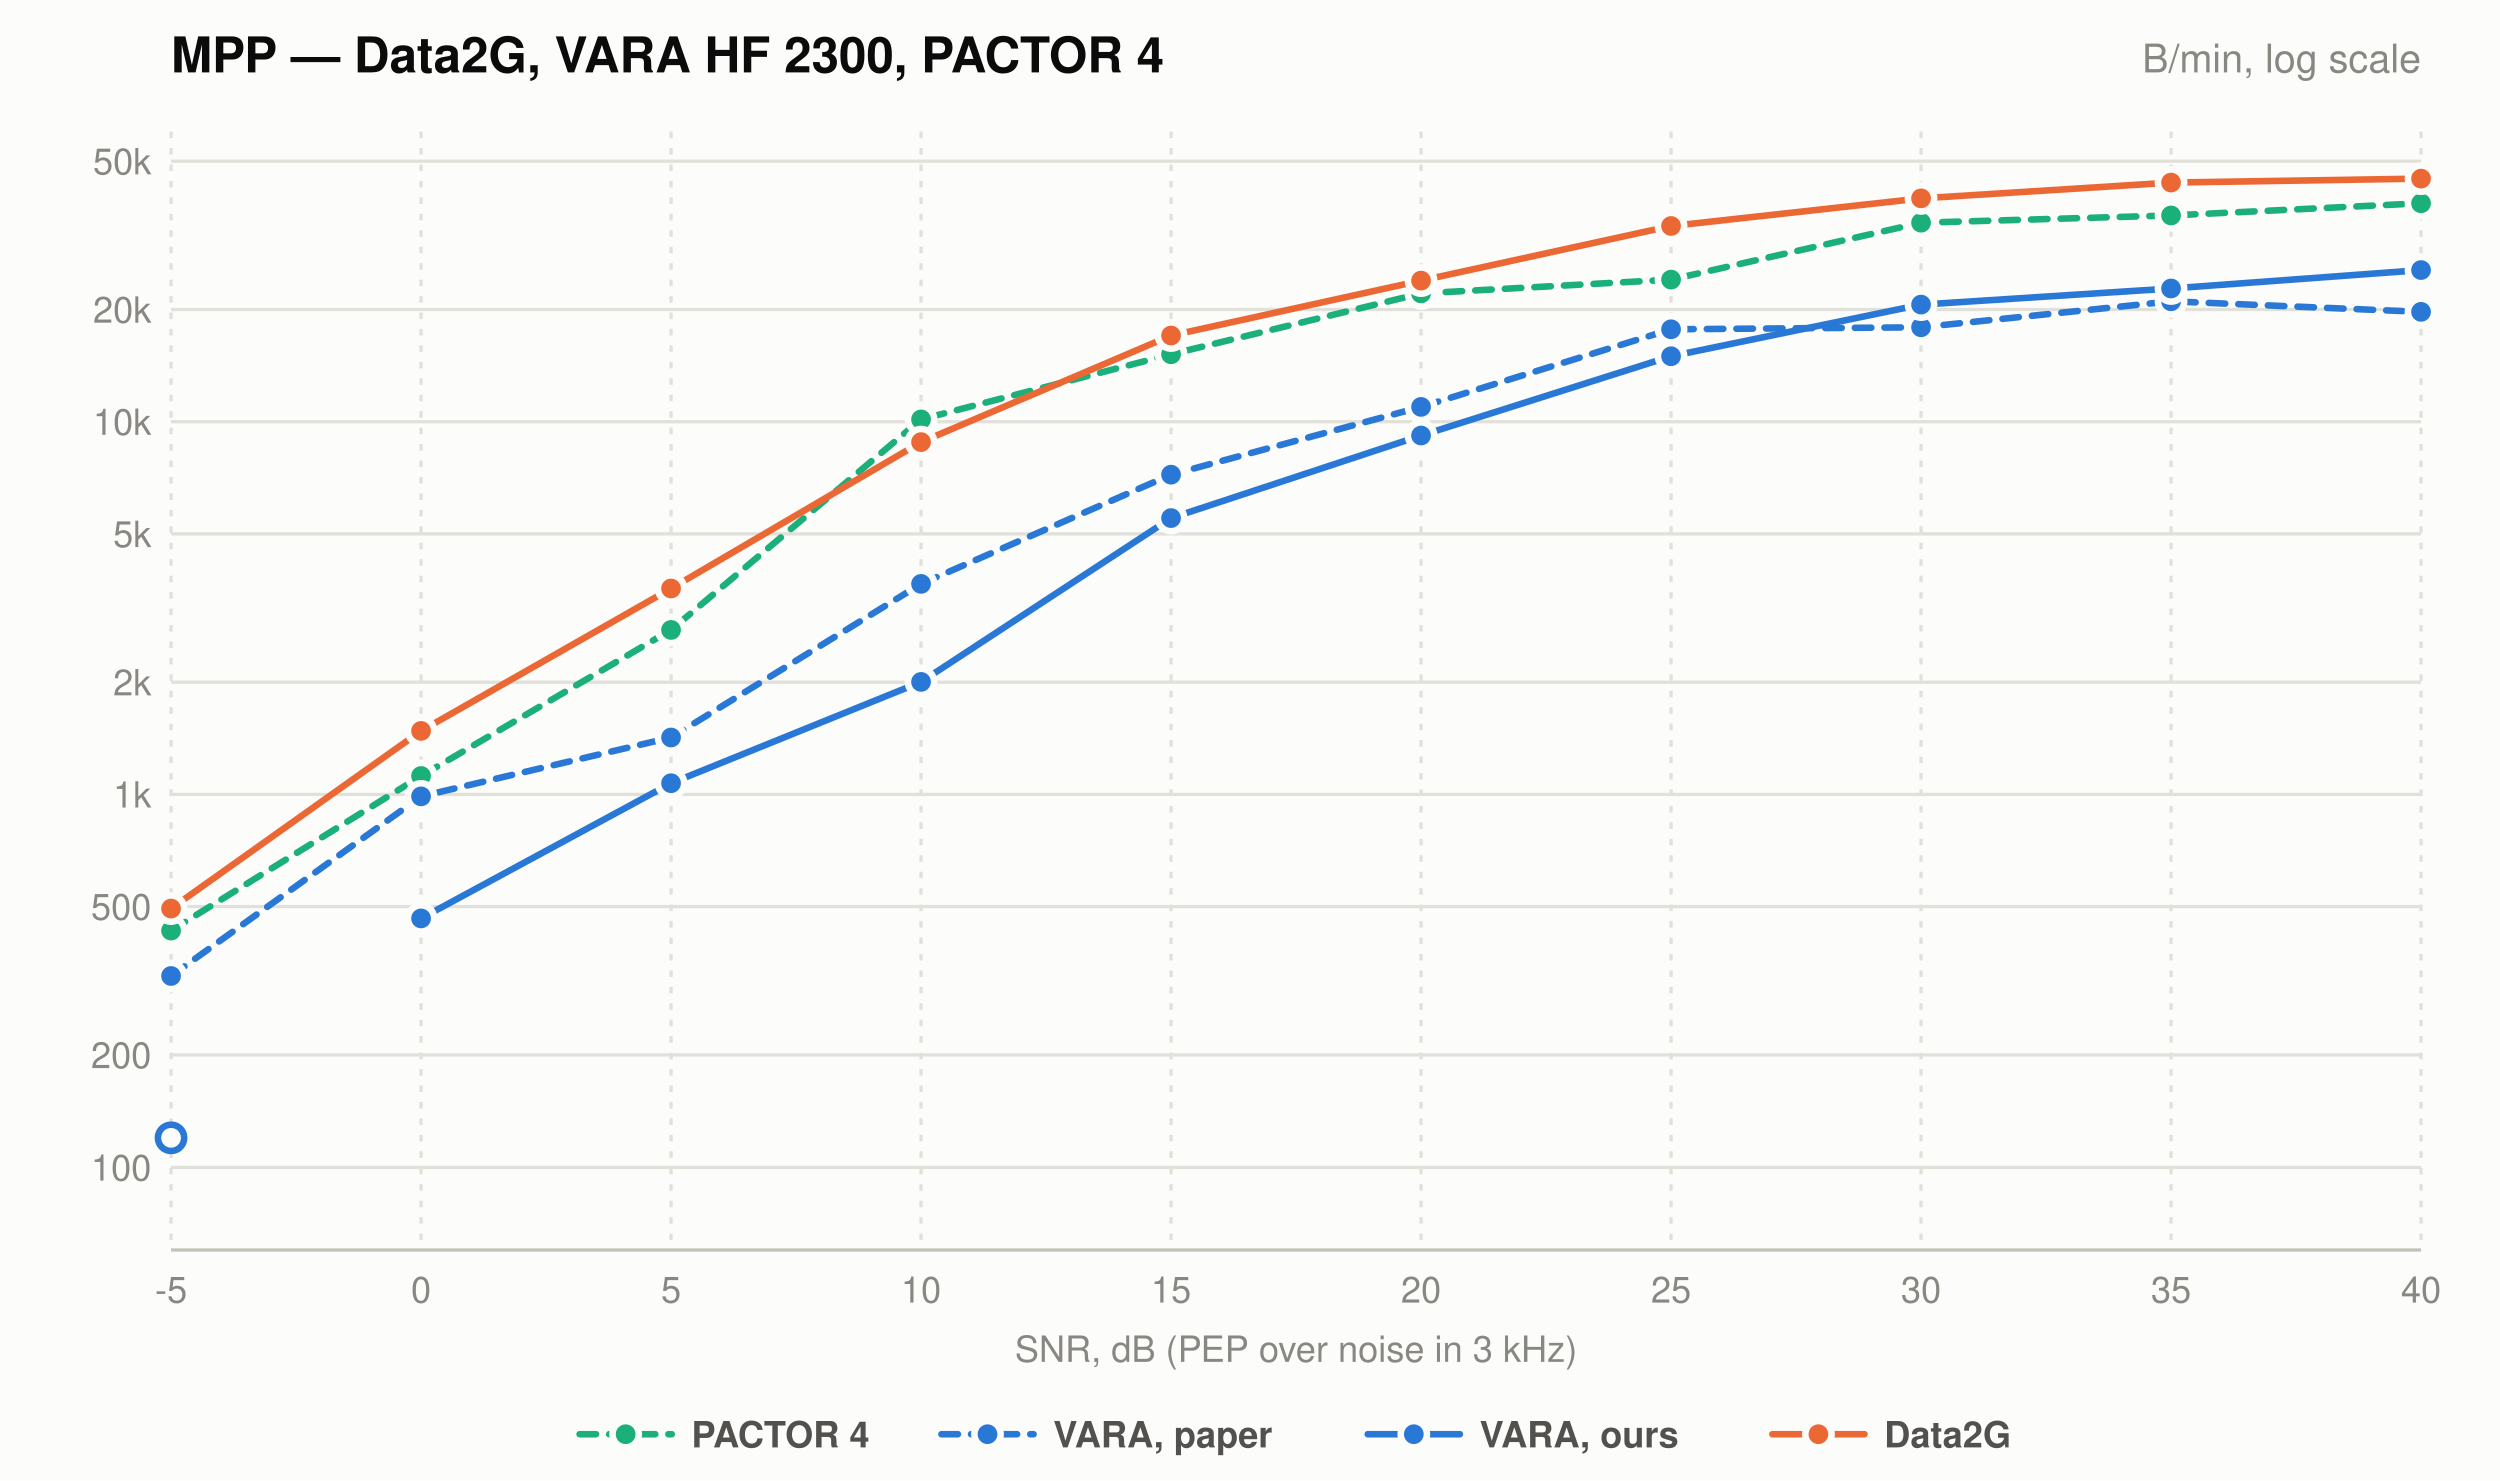
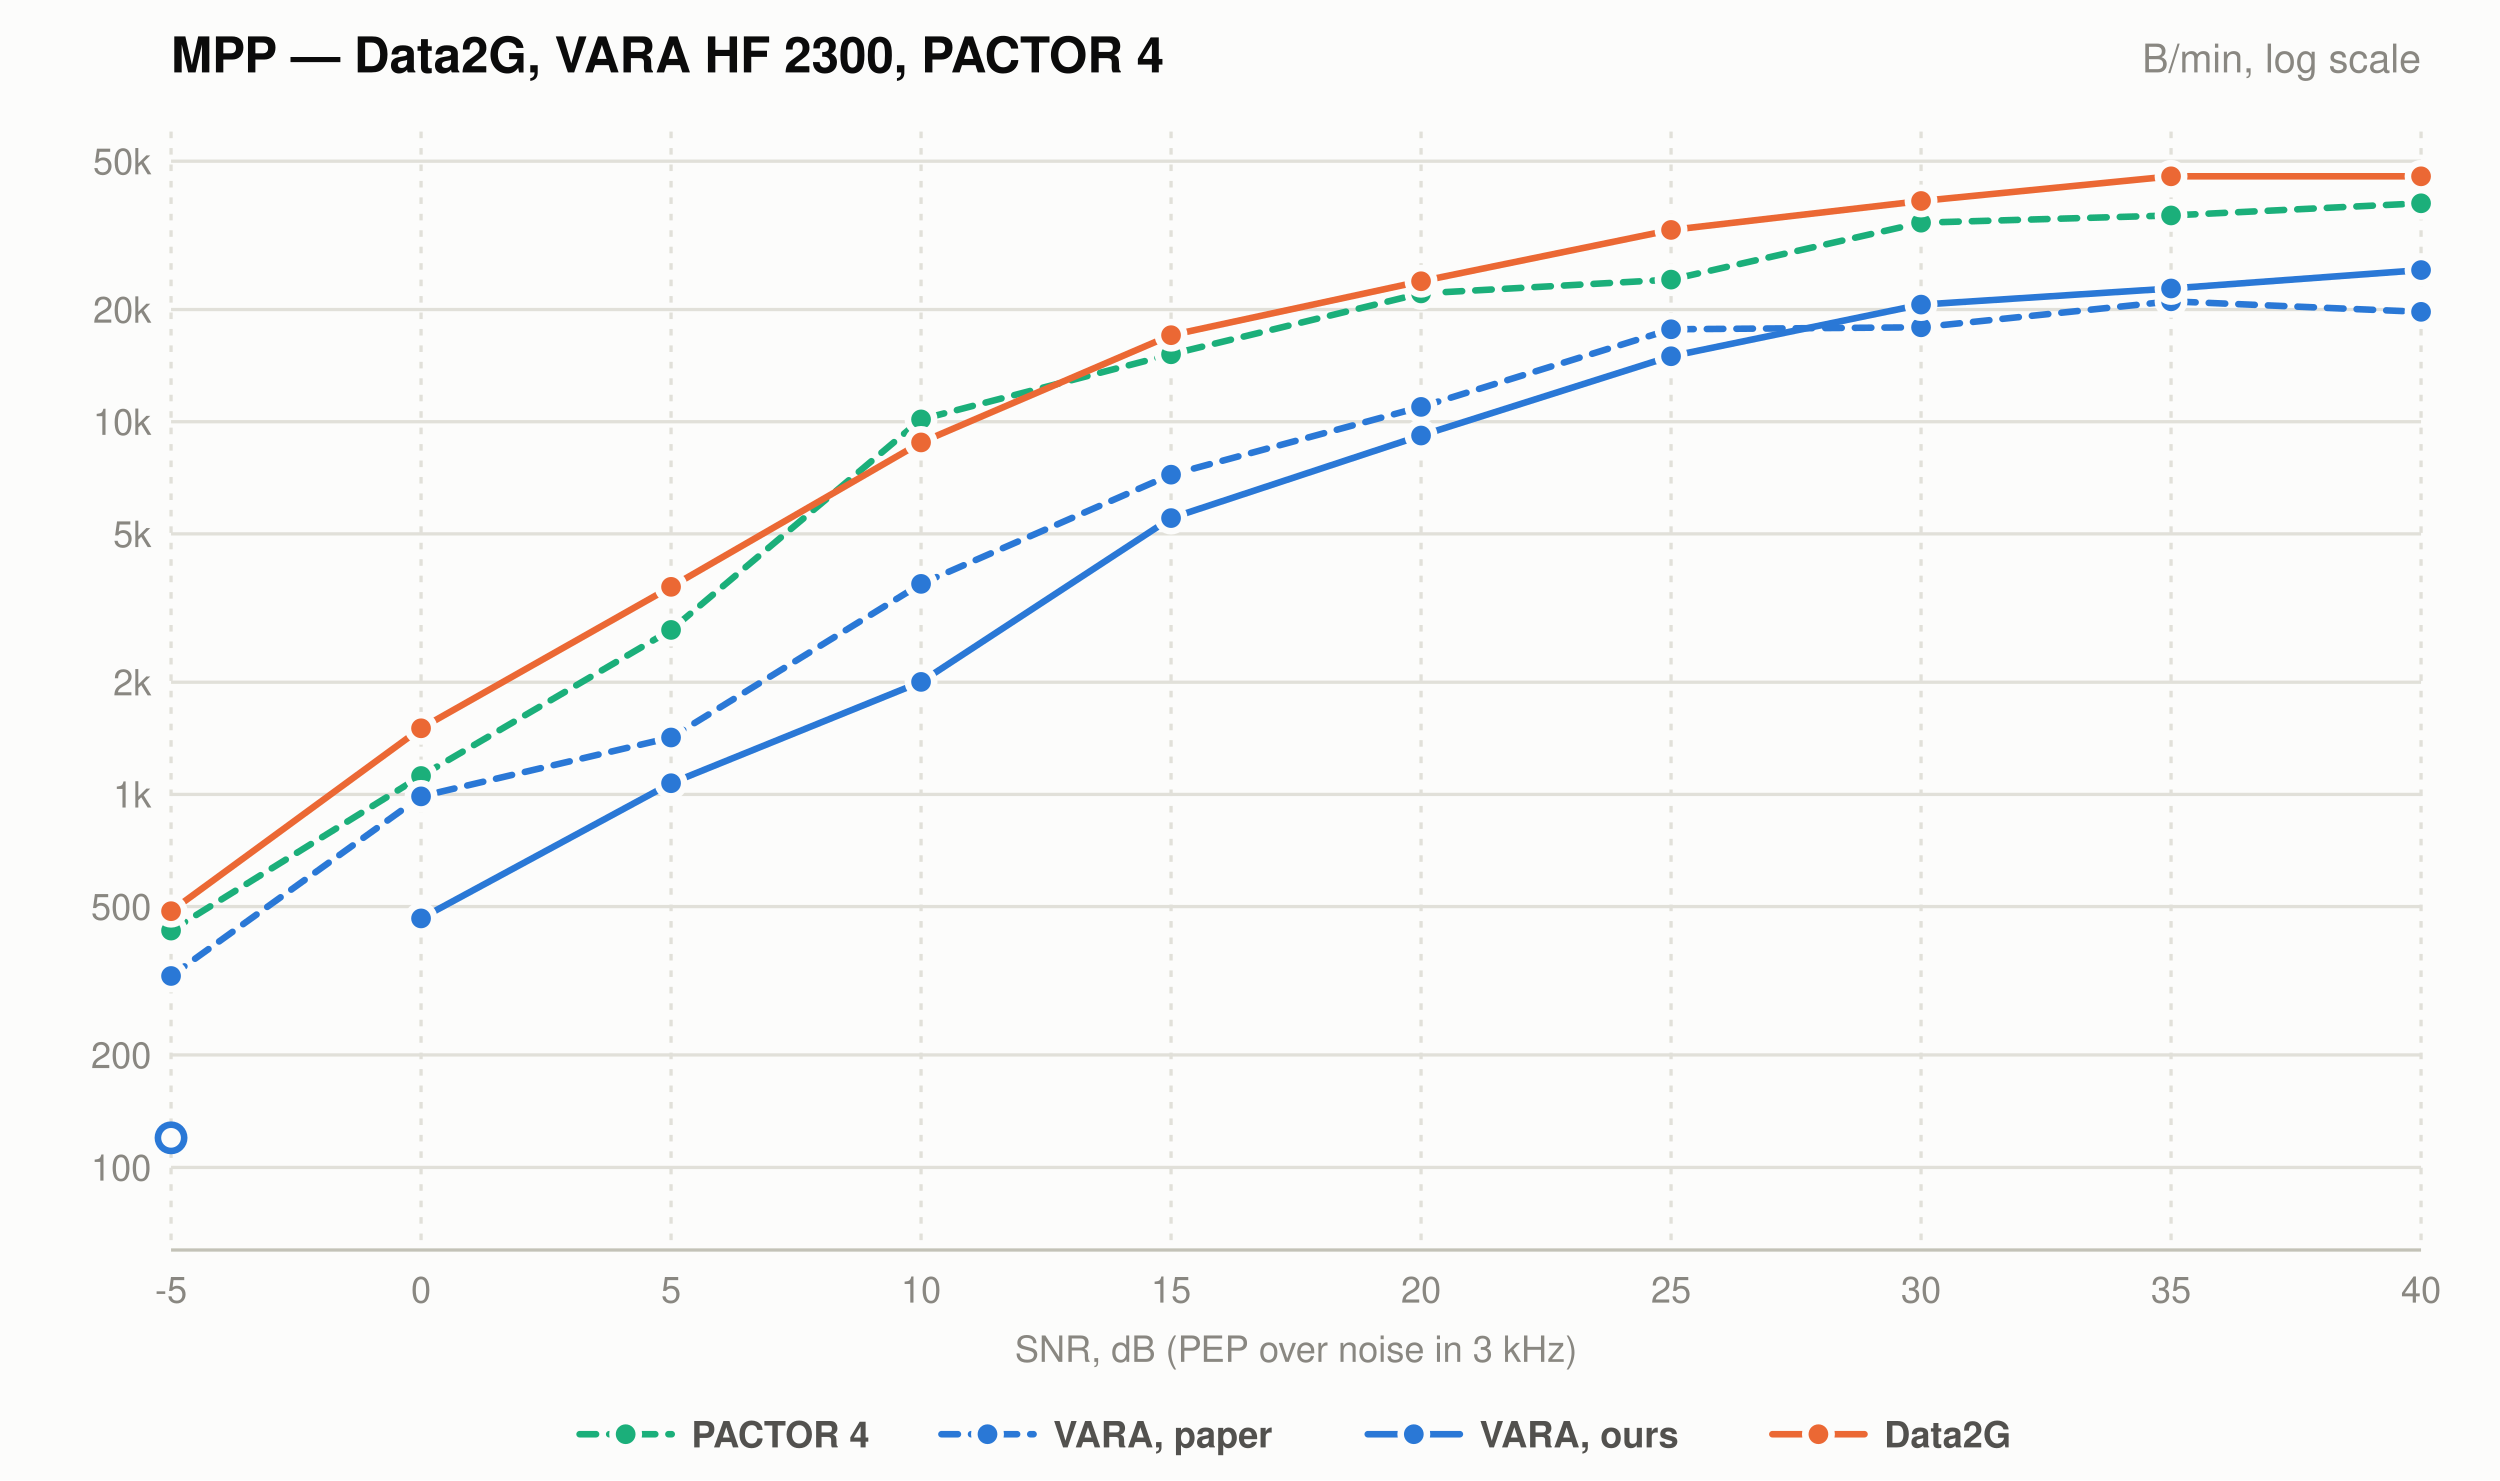
<svg xmlns="http://www.w3.org/2000/svg" viewBox="0 0 760 450" width="760" height="450" font-family="-apple-system, BlinkMacSystemFont, 'Segoe UI', Helvetica, Arial, sans-serif">
  <rect width="760" height="450" fill="#fcfcfb" />
  <text x="52" y="22" font-size="15" font-weight="600" fill="#0b0b0b">MPP — Data2G, VARA HF 2300, PACTOR 4</text>
  <text x="736" y="22" font-size="12" fill="#898781" text-anchor="end">B/min, log scale</text>
  <line x1="52" x2="736" y1="354.9" y2="354.9" stroke="#e1e0d9" />
  <text x="46" y="358.9" font-size="11" fill="#898781" text-anchor="end">100</text>
  <line x1="52" x2="736" y1="320.7" y2="320.7" stroke="#e1e0d9" />
  <text x="46" y="324.7" font-size="11" fill="#898781" text-anchor="end">200</text>
  <line x1="52" x2="736" y1="275.6" y2="275.6" stroke="#e1e0d9" />
  <text x="46" y="279.6" font-size="11" fill="#898781" text-anchor="end">500</text>
  <line x1="52" x2="736" y1="241.5" y2="241.5" stroke="#e1e0d9" />
  <text x="46" y="245.5" font-size="11" fill="#898781" text-anchor="end">1k</text>
  <line x1="52" x2="736" y1="207.4" y2="207.4" stroke="#e1e0d9" />
  <text x="46" y="211.4" font-size="11" fill="#898781" text-anchor="end">2k</text>
  <line x1="52" x2="736" y1="162.3" y2="162.3" stroke="#e1e0d9" />
  <text x="46" y="166.3" font-size="11" fill="#898781" text-anchor="end">5k</text>
  <line x1="52" x2="736" y1="128.2" y2="128.2" stroke="#e1e0d9" />
  <text x="46" y="132.2" font-size="11" fill="#898781" text-anchor="end">10k</text>
  <line x1="52" x2="736" y1="94.1" y2="94.1" stroke="#e1e0d9" />
  <text x="46" y="98.1" font-size="11" fill="#898781" text-anchor="end">20k</text>
  <line x1="52" x2="736" y1="49.0" y2="49.0" stroke="#e1e0d9" />
  <text x="46" y="53.0" font-size="11" fill="#898781" text-anchor="end">50k</text>
  <line x1="52.0" x2="52.0" y1="40" y2="380" stroke="#e1e0d9" stroke-dasharray="2 3" />
  <text x="52.0" y="396" font-size="11" fill="#898781" text-anchor="middle">-5</text>
  <line x1="128.0" x2="128.0" y1="40" y2="380" stroke="#e1e0d9" stroke-dasharray="2 3" />
  <text x="128.0" y="396" font-size="11" fill="#898781" text-anchor="middle">0</text>
  <line x1="204.0" x2="204.0" y1="40" y2="380" stroke="#e1e0d9" stroke-dasharray="2 3" />
  <text x="204.0" y="396" font-size="11" fill="#898781" text-anchor="middle">5</text>
  <line x1="280.0" x2="280.0" y1="40" y2="380" stroke="#e1e0d9" stroke-dasharray="2 3" />
  <text x="280.0" y="396" font-size="11" fill="#898781" text-anchor="middle">10</text>
  <line x1="356.0" x2="356.0" y1="40" y2="380" stroke="#e1e0d9" stroke-dasharray="2 3" />
  <text x="356.0" y="396" font-size="11" fill="#898781" text-anchor="middle">15</text>
  <line x1="432.0" x2="432.0" y1="40" y2="380" stroke="#e1e0d9" stroke-dasharray="2 3" />
  <text x="432.0" y="396" font-size="11" fill="#898781" text-anchor="middle">20</text>
  <line x1="508.0" x2="508.0" y1="40" y2="380" stroke="#e1e0d9" stroke-dasharray="2 3" />
  <text x="508.0" y="396" font-size="11" fill="#898781" text-anchor="middle">25</text>
  <line x1="584.0" x2="584.0" y1="40" y2="380" stroke="#e1e0d9" stroke-dasharray="2 3" />
  <text x="584.0" y="396" font-size="11" fill="#898781" text-anchor="middle">30</text>
  <line x1="660.0" x2="660.0" y1="40" y2="380" stroke="#e1e0d9" stroke-dasharray="2 3" />
  <text x="660.0" y="396" font-size="11" fill="#898781" text-anchor="middle">35</text>
  <line x1="736.0" x2="736.0" y1="40" y2="380" stroke="#e1e0d9" stroke-dasharray="2 3" />
  <text x="736.0" y="396" font-size="11" fill="#898781" text-anchor="middle">40</text>
  <line x1="52" x2="736" y1="380" y2="380" stroke="#c3c2b7" />
  <text x="394.0" y="414" font-size="11" fill="#898781" text-anchor="middle">SNR, dB (PEP over noise in 3 kHz)</text>
  <path d="M52.0,282.9L128.0,235.9L204.0,191.5L280.0,127.5L356.0,107.7L432.0,89.2L508.0,85.0L584.0,67.7L660.0,65.5L736.0,61.8" fill="none" stroke="#1baf7a" stroke-width="2" stroke-linejoin="round" stroke-linecap="round" stroke-dasharray="5 4" />
  <circle cx="52.0" cy="282.9" r="4" fill="#1baf7a" stroke="#fcfcfb" stroke-width="2" />
  <circle cx="128.0" cy="235.9" r="4" fill="#1baf7a" stroke="#fcfcfb" stroke-width="2" />
  <circle cx="204.0" cy="191.5" r="4" fill="#1baf7a" stroke="#fcfcfb" stroke-width="2" />
  <circle cx="280.0" cy="127.5" r="4" fill="#1baf7a" stroke="#fcfcfb" stroke-width="2" />
  <circle cx="356.0" cy="107.7" r="4" fill="#1baf7a" stroke="#fcfcfb" stroke-width="2" />
  <circle cx="432.0" cy="89.2" r="4" fill="#1baf7a" stroke="#fcfcfb" stroke-width="2" />
  <circle cx="508.0" cy="85.0" r="4" fill="#1baf7a" stroke="#fcfcfb" stroke-width="2" />
  <circle cx="584.0" cy="67.7" r="4" fill="#1baf7a" stroke="#fcfcfb" stroke-width="2" />
  <circle cx="660.0" cy="65.5" r="4" fill="#1baf7a" stroke="#fcfcfb" stroke-width="2" />
  <circle cx="736.0" cy="61.8" r="4" fill="#1baf7a" stroke="#fcfcfb" stroke-width="2" />
  <path d="M52.0,296.7L128.0,242.1L204.0,224.2L280.0,177.5L356.0,144.3L432.0,123.7L508.0,100.1L584.0,99.5L660.0,91.6L736.0,94.8" fill="none" stroke="#2a78d6" stroke-width="2" stroke-linejoin="round" stroke-linecap="round" stroke-dasharray="5 4" />
  <circle cx="52.0" cy="296.7" r="4" fill="#2a78d6" stroke="#fcfcfb" stroke-width="2" />
  <circle cx="128.0" cy="242.1" r="4" fill="#2a78d6" stroke="#fcfcfb" stroke-width="2" />
  <circle cx="204.0" cy="224.2" r="4" fill="#2a78d6" stroke="#fcfcfb" stroke-width="2" />
  <circle cx="280.0" cy="177.5" r="4" fill="#2a78d6" stroke="#fcfcfb" stroke-width="2" />
  <circle cx="356.0" cy="144.3" r="4" fill="#2a78d6" stroke="#fcfcfb" stroke-width="2" />
  <circle cx="432.0" cy="123.7" r="4" fill="#2a78d6" stroke="#fcfcfb" stroke-width="2" />
  <circle cx="508.0" cy="100.1" r="4" fill="#2a78d6" stroke="#fcfcfb" stroke-width="2" />
  <circle cx="584.0" cy="99.5" r="4" fill="#2a78d6" stroke="#fcfcfb" stroke-width="2" />
  <circle cx="660.0" cy="91.6" r="4" fill="#2a78d6" stroke="#fcfcfb" stroke-width="2" />
  <circle cx="736.0" cy="94.8" r="4" fill="#2a78d6" stroke="#fcfcfb" stroke-width="2" />
  <path d="M128.0,279.2L204.0,238.1L280.0,207.3L356.0,157.5L432.0,132.4L508.0,108.3L584.0,92.6L660.0,87.7L736.0,82.1" fill="none" stroke="#2a78d6" stroke-width="2" stroke-linejoin="round" stroke-linecap="round" />
  <circle cx="52.0" cy="345.9" r="4" fill="#fcfcfb" stroke="#2a78d6" stroke-width="2" />
  <circle cx="128.0" cy="279.2" r="4" fill="#2a78d6" stroke="#fcfcfb" stroke-width="2" />
  <circle cx="204.0" cy="238.1" r="4" fill="#2a78d6" stroke="#fcfcfb" stroke-width="2" />
  <circle cx="280.0" cy="207.3" r="4" fill="#2a78d6" stroke="#fcfcfb" stroke-width="2" />
  <circle cx="356.0" cy="157.5" r="4" fill="#2a78d6" stroke="#fcfcfb" stroke-width="2" />
  <circle cx="432.0" cy="132.4" r="4" fill="#2a78d6" stroke="#fcfcfb" stroke-width="2" />
  <circle cx="508.0" cy="108.3" r="4" fill="#2a78d6" stroke="#fcfcfb" stroke-width="2" />
  <circle cx="584.0" cy="92.6" r="4" fill="#2a78d6" stroke="#fcfcfb" stroke-width="2" />
  <circle cx="660.0" cy="87.7" r="4" fill="#2a78d6" stroke="#fcfcfb" stroke-width="2" />
  <circle cx="736.0" cy="82.1" r="4" fill="#2a78d6" stroke="#fcfcfb" stroke-width="2" />
-   <path d="M52.0,276.2L128.0,222.2L204.0,178.9L280.0,134.4L356.0,102.0L432.0,85.3L508.0,68.7L584.0,60.3L660.0,55.5L736.0,54.3" fill="none" stroke="#eb6834" stroke-width="2" stroke-linejoin="round" stroke-linecap="round" />
-   <circle cx="52.0" cy="276.2" r="4" fill="#eb6834" stroke="#fcfcfb" stroke-width="2" />
-   <circle cx="128.0" cy="222.2" r="4" fill="#eb6834" stroke="#fcfcfb" stroke-width="2" />
-   <circle cx="204.0" cy="178.9" r="4" fill="#eb6834" stroke="#fcfcfb" stroke-width="2" />
-   <circle cx="280.0" cy="134.4" r="4" fill="#eb6834" stroke="#fcfcfb" stroke-width="2" />
-   <circle cx="356.0" cy="102.0" r="4" fill="#eb6834" stroke="#fcfcfb" stroke-width="2" />
-   <circle cx="432.0" cy="85.3" r="4" fill="#eb6834" stroke="#fcfcfb" stroke-width="2" />
-   <circle cx="508.0" cy="68.7" r="4" fill="#eb6834" stroke="#fcfcfb" stroke-width="2" />
-   <circle cx="584.0" cy="60.3" r="4" fill="#eb6834" stroke="#fcfcfb" stroke-width="2" />
-   <circle cx="660.0" cy="55.5" r="4" fill="#eb6834" stroke="#fcfcfb" stroke-width="2" />
-   <circle cx="736.0" cy="54.3" r="4" fill="#eb6834" stroke="#fcfcfb" stroke-width="2" />
+   <path d="M52.0,277.0L128.0,221.4L204.0,178.4L280.0,134.5L356.0,101.9L432.0,85.5L508.0,69.9L584.0,61.1L660.0,53.6L736.0,53.6" fill="none" stroke="#eb6834" stroke-width="2" stroke-linejoin="round" stroke-linecap="round" />
+   <circle cx="52.0" cy="277.0" r="4" fill="#eb6834" stroke="#fcfcfb" stroke-width="2" />
+   <circle cx="128.0" cy="221.4" r="4" fill="#eb6834" stroke="#fcfcfb" stroke-width="2" />
+   <circle cx="204.0" cy="178.4" r="4" fill="#eb6834" stroke="#fcfcfb" stroke-width="2" />
+   <circle cx="280.0" cy="134.5" r="4" fill="#eb6834" stroke="#fcfcfb" stroke-width="2" />
+   <circle cx="356.0" cy="101.9" r="4" fill="#eb6834" stroke="#fcfcfb" stroke-width="2" />
+   <circle cx="432.0" cy="85.5" r="4" fill="#eb6834" stroke="#fcfcfb" stroke-width="2" />
+   <circle cx="508.0" cy="69.9" r="4" fill="#eb6834" stroke="#fcfcfb" stroke-width="2" />
+   <circle cx="584.0" cy="61.1" r="4" fill="#eb6834" stroke="#fcfcfb" stroke-width="2" />
+   <circle cx="660.0" cy="53.6" r="4" fill="#eb6834" stroke="#fcfcfb" stroke-width="2" />
+   <circle cx="736.0" cy="53.6" r="4" fill="#eb6834" stroke="#fcfcfb" stroke-width="2" />
  <line x1="176.2" x2="204.2" y1="436" y2="436" stroke="#1baf7a" stroke-width="2" stroke-linecap="round" stroke-dasharray="5 4" />
  <circle cx="190.2" cy="436" r="4" fill="#1baf7a" stroke="#fcfcfb" stroke-width="2" />
  <text x="210.2" y="440" font-size="11" font-weight="600" fill="#52514e">PACTOR 4</text>
  <line x1="286.2" x2="314.2" y1="436" y2="436" stroke="#2a78d6" stroke-width="2" stroke-linecap="round" stroke-dasharray="5 4" />
  <circle cx="300.2" cy="436" r="4" fill="#2a78d6" stroke="#fcfcfb" stroke-width="2" />
  <text x="320.2" y="440" font-size="11" font-weight="600" fill="#52514e">VARA, paper</text>
  <line x1="415.8" x2="443.8" y1="436" y2="436" stroke="#2a78d6" stroke-width="2" stroke-linecap="round" />
  <circle cx="429.8" cy="436" r="4" fill="#2a78d6" stroke="#fcfcfb" stroke-width="2" />
  <text x="449.8" y="440" font-size="11" font-weight="600" fill="#52514e">VARA, ours</text>
  <line x1="538.8" x2="566.8" y1="436" y2="436" stroke="#eb6834" stroke-width="2" stroke-linecap="round" />
  <circle cx="552.8" cy="436" r="4" fill="#eb6834" stroke="#fcfcfb" stroke-width="2" />
  <text x="572.8" y="440" font-size="11" font-weight="600" fill="#52514e">Data2G</text>
</svg>
